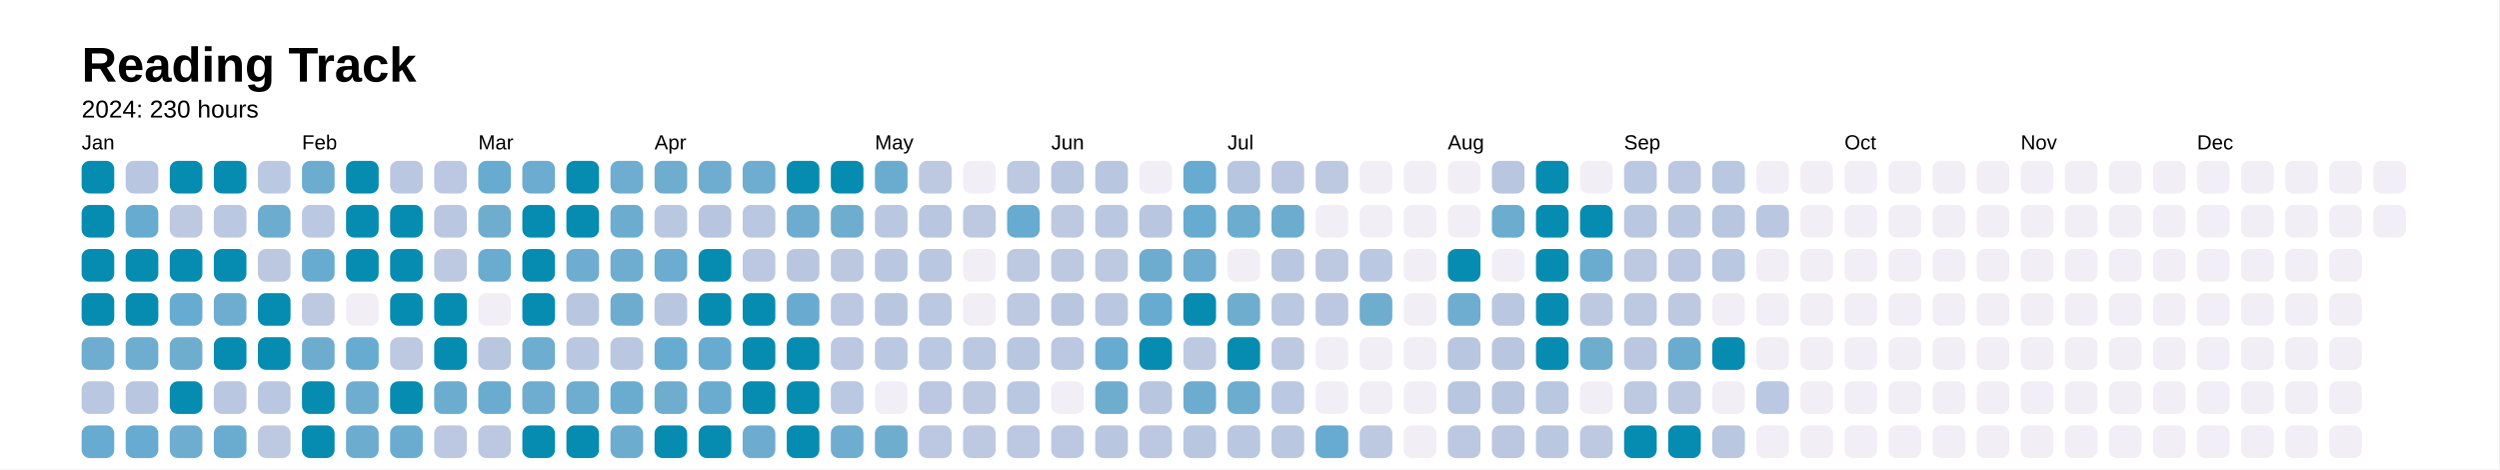
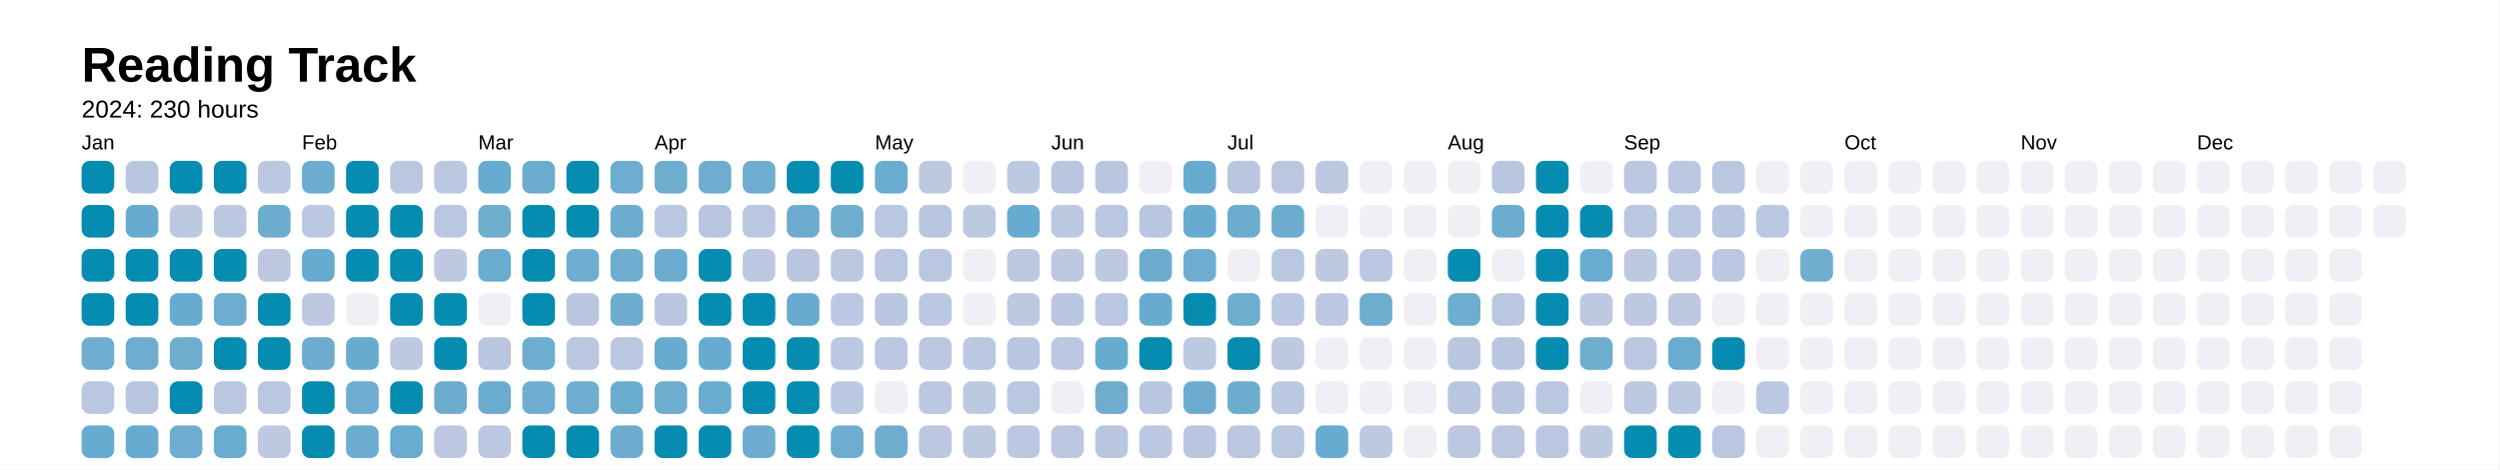
<svg xmlns="http://www.w3.org/2000/svg" baseProfile="full" height="57.5mm" version="1.1" viewBox="0,0,306.2,57.5" width="306.2mm">
  <defs />
  <rect fill="#FFFFFF" height="57.5" width="306.2" x="0" y="0" />
  <text fill="#000000" style="font-size:6px; font-family:Arial; font-weight:bold;" x="10" y="10">Reading Track</text>
  <text fill="#000000" style="font-size:3px; font-family:Arial;" x="10" y="14.4">2024: 230 hours</text>
  <text fill="#000000" style="font-size:2.5px; font-family:Arial" x="10" y="18.3">Jan</text>
  <rect fill="#058cb0" height="4" rx="1" ry="1" width="4" x="10" y="19.7" />
  <rect fill="#058cb0" height="4" rx="1" ry="1" width="4" x="10" y="25.1" />
  <rect fill="#058cb0" height="4" rx="1" ry="1" width="4" x="10" y="30.5" />
  <rect fill="#058cb0" height="4" rx="1" ry="1" width="4" x="10" y="35.9" />
  <rect fill="#6eadcf" height="4" rx="1" ry="1" width="4" x="10" y="41.3" />
  <rect fill="#bac7e0" height="4" rx="1" ry="1" width="4" x="10" y="46.7" />
  <rect fill="#67abd0" height="4" rx="1" ry="1" width="4" x="10" y="52.1" />
  <rect fill="#b8c6e0" height="4" rx="1" ry="1" width="4" x="15.4" y="19.7" />
  <rect fill="#68abd0" height="4" rx="1" ry="1" width="4" x="15.4" y="25.1" />
  <rect fill="#058cb0" height="4" rx="1" ry="1" width="4" x="15.4" y="30.5" />
  <rect fill="#058cb0" height="4" rx="1" ry="1" width="4" x="15.4" y="35.9" />
  <rect fill="#6eadcf" height="4" rx="1" ry="1" width="4" x="15.4" y="41.3" />
  <rect fill="#b9c6e0" height="4" rx="1" ry="1" width="4" x="15.4" y="46.7" />
  <rect fill="#67abd0" height="4" rx="1" ry="1" width="4" x="15.4" y="52.1" />
  <rect fill="#058cb0" height="4" rx="1" ry="1" width="4" x="20.8" y="19.7" />
  <rect fill="#bcc9e1" height="4" rx="1" ry="1" width="4" x="20.8" y="25.1" />
  <rect fill="#058cb0" height="4" rx="1" ry="1" width="4" x="20.8" y="30.5" />
  <rect fill="#68abd0" height="4" rx="1" ry="1" width="4" x="20.8" y="35.9" />
  <rect fill="#6fadcf" height="4" rx="1" ry="1" width="4" x="20.8" y="41.3" />
  <rect fill="#058cb0" height="4" rx="1" ry="1" width="4" x="20.8" y="46.7" />
  <rect fill="#6eadcf" height="4" rx="1" ry="1" width="4" x="20.8" y="52.1" />
  <rect fill="#058cb0" height="4" rx="1" ry="1" width="4" x="26.2" y="19.7" />
  <rect fill="#bbc8e1" height="4" rx="1" ry="1" width="4" x="26.2" y="25.1" />
  <rect fill="#058cb0" height="4" rx="1" ry="1" width="4" x="26.2" y="30.5" />
  <rect fill="#6eadcf" height="4" rx="1" ry="1" width="4" x="26.2" y="35.9" />
  <rect fill="#058cb0" height="4" rx="1" ry="1" width="4" x="26.2" y="41.3" />
  <rect fill="#b9c7e0" height="4" rx="1" ry="1" width="4" x="26.2" y="46.7" />
  <rect fill="#6aacd0" height="4" rx="1" ry="1" width="4" x="26.2" y="52.1" />
  <rect fill="#bbc8e1" height="4" rx="1" ry="1" width="4" x="31.6" y="19.7" />
  <rect fill="#6caccf" height="4" rx="1" ry="1" width="4" x="31.6" y="25.1" />
  <rect fill="#bbc8e0" height="4" rx="1" ry="1" width="4" x="31.6" y="30.5" />
  <rect fill="#058cb0" height="4" rx="1" ry="1" width="4" x="31.6" y="35.9" />
  <rect fill="#058cb0" height="4" rx="1" ry="1" width="4" x="31.6" y="41.3" />
  <rect fill="#bac7e0" height="4" rx="1" ry="1" width="4" x="31.6" y="46.7" />
  <rect fill="#bcc9e1" height="4" rx="1" ry="1" width="4" x="31.6" y="52.1" />
  <text fill="#000000" style="font-size:2.5px; font-family:Arial" x="37.0" y="18.3">Feb</text>
  <rect fill="#6caccf" height="4" rx="1" ry="1" width="4" x="37.0" y="19.7" />
  <rect fill="#bbc8e1" height="4" rx="1" ry="1" width="4" x="37.0" y="25.1" />
  <rect fill="#68abd0" height="4" rx="1" ry="1" width="4" x="37.0" y="30.5" />
  <rect fill="#bdc9e1" height="4" rx="1" ry="1" width="4" x="37.0" y="35.9" />
  <rect fill="#6daccf" height="4" rx="1" ry="1" width="4" x="37.0" y="41.3" />
  <rect fill="#058cb0" height="4" rx="1" ry="1" width="4" x="37.0" y="46.7" />
  <rect fill="#058cb0" height="4" rx="1" ry="1" width="4" x="37.0" y="52.1" />
  <rect fill="#058cb0" height="4" rx="1" ry="1" width="4" x="42.4" y="19.7" />
  <rect fill="#058cb0" height="4" rx="1" ry="1" width="4" x="42.4" y="25.1" />
  <rect fill="#058cb0" height="4" rx="1" ry="1" width="4" x="42.4" y="30.5" />
  <rect fill="#f1eef6" height="4" rx="1" ry="1" width="4" x="42.4" y="35.9" />
  <rect fill="#67abd0" height="4" rx="1" ry="1" width="4" x="42.4" y="41.3" />
  <rect fill="#6eadcf" height="4" rx="1" ry="1" width="4" x="42.4" y="46.7" />
  <rect fill="#6baccf" height="4" rx="1" ry="1" width="4" x="42.4" y="52.1" />
  <rect fill="#bac7e0" height="4" rx="1" ry="1" width="4" x="47.8" y="19.7" />
  <rect fill="#058cb0" height="4" rx="1" ry="1" width="4" x="47.8" y="25.1" />
  <rect fill="#058cb0" height="4" rx="1" ry="1" width="4" x="47.8" y="30.5" />
  <rect fill="#058cb0" height="4" rx="1" ry="1" width="4" x="47.8" y="35.9" />
  <rect fill="#bdc9e1" height="4" rx="1" ry="1" width="4" x="47.8" y="41.3" />
  <rect fill="#058cb0" height="4" rx="1" ry="1" width="4" x="47.8" y="46.7" />
  <rect fill="#6aacd0" height="4" rx="1" ry="1" width="4" x="47.8" y="52.1" />
  <rect fill="#bcc8e1" height="4" rx="1" ry="1" width="4" x="53.2" y="19.7" />
  <rect fill="#bac7e0" height="4" rx="1" ry="1" width="4" x="53.2" y="25.1" />
  <rect fill="#bdc9e1" height="4" rx="1" ry="1" width="4" x="53.2" y="30.5" />
  <rect fill="#058cb0" height="4" rx="1" ry="1" width="4" x="53.2" y="35.9" />
  <rect fill="#058cb0" height="4" rx="1" ry="1" width="4" x="53.2" y="41.3" />
  <rect fill="#6caccf" height="4" rx="1" ry="1" width="4" x="53.2" y="46.7" />
  <rect fill="#bcc8e1" height="4" rx="1" ry="1" width="4" x="53.2" y="52.1" />
  <text fill="#000000" style="font-size:2.5px; font-family:Arial" x="58.6" y="18.3">Mar</text>
  <rect fill="#68abd0" height="4" rx="1" ry="1" width="4" x="58.6" y="19.7" />
  <rect fill="#6fadcf" height="4" rx="1" ry="1" width="4" x="58.6" y="25.1" />
  <rect fill="#69acd0" height="4" rx="1" ry="1" width="4" x="58.6" y="30.5" />
  <rect fill="#f1eef6" height="4" rx="1" ry="1" width="4" x="58.6" y="35.9" />
  <rect fill="#b9c6e0" height="4" rx="1" ry="1" width="4" x="58.6" y="41.3" />
  <rect fill="#69acd0" height="4" rx="1" ry="1" width="4" x="58.6" y="46.7" />
  <rect fill="#bcc8e1" height="4" rx="1" ry="1" width="4" x="58.6" y="52.1" />
  <rect fill="#6bacd0" height="4" rx="1" ry="1" width="4" x="64" y="19.7" />
  <rect fill="#058cb0" height="4" rx="1" ry="1" width="4" x="64" y="25.1" />
  <rect fill="#058cb0" height="4" rx="1" ry="1" width="4" x="64" y="30.5" />
  <rect fill="#058cb0" height="4" rx="1" ry="1" width="4" x="64" y="35.9" />
  <rect fill="#6dadcf" height="4" rx="1" ry="1" width="4" x="64" y="41.3" />
  <rect fill="#6eadcf" height="4" rx="1" ry="1" width="4" x="64" y="46.7" />
  <rect fill="#058cb0" height="4" rx="1" ry="1" width="4" x="64" y="52.1" />
  <rect fill="#058cb0" height="4" rx="1" ry="1" width="4" x="69.4" y="19.7" />
  <rect fill="#058cb0" height="4" rx="1" ry="1" width="4" x="69.4" y="25.1" />
  <rect fill="#6eadcf" height="4" rx="1" ry="1" width="4" x="69.4" y="30.5" />
  <rect fill="#b9c6e0" height="4" rx="1" ry="1" width="4" x="69.4" y="35.9" />
  <rect fill="#bac7e0" height="4" rx="1" ry="1" width="4" x="69.4" y="41.3" />
  <rect fill="#6eadcf" height="4" rx="1" ry="1" width="4" x="69.4" y="46.7" />
  <rect fill="#058cb0" height="4" rx="1" ry="1" width="4" x="69.4" y="52.1" />
  <rect fill="#6eadcf" height="4" rx="1" ry="1" width="4" x="74.8" y="19.7" />
  <rect fill="#6baccf" height="4" rx="1" ry="1" width="4" x="74.8" y="25.1" />
  <rect fill="#6eadcf" height="4" rx="1" ry="1" width="4" x="74.8" y="30.5" />
  <rect fill="#6daccf" height="4" rx="1" ry="1" width="4" x="74.8" y="35.9" />
  <rect fill="#bac7e0" height="4" rx="1" ry="1" width="4" x="74.8" y="41.3" />
  <rect fill="#69acd0" height="4" rx="1" ry="1" width="4" x="74.8" y="46.7" />
  <rect fill="#6caccf" height="4" rx="1" ry="1" width="4" x="74.8" y="52.1" />
  <text fill="#000000" style="font-size:2.5px; font-family:Arial" x="80.2" y="18.3">Apr</text>
  <rect fill="#6fadcf" height="4" rx="1" ry="1" width="4" x="80.2" y="19.7" />
  <rect fill="#bac7e0" height="4" rx="1" ry="1" width="4" x="80.2" y="25.1" />
  <rect fill="#6bacd0" height="4" rx="1" ry="1" width="4" x="80.2" y="30.5" />
  <rect fill="#b8c6e0" height="4" rx="1" ry="1" width="4" x="80.2" y="35.9" />
  <rect fill="#67abd0" height="4" rx="1" ry="1" width="4" x="80.2" y="41.3" />
  <rect fill="#6fadcf" height="4" rx="1" ry="1" width="4" x="80.2" y="46.7" />
  <rect fill="#058cb0" height="4" rx="1" ry="1" width="4" x="80.2" y="52.1" />
  <rect fill="#6eadcf" height="4" rx="1" ry="1" width="4" x="85.6" y="19.7" />
  <rect fill="#b7c5e0" height="4" rx="1" ry="1" width="4" x="85.6" y="25.1" />
  <rect fill="#058cb0" height="4" rx="1" ry="1" width="4" x="85.6" y="30.5" />
  <rect fill="#058cb0" height="4" rx="1" ry="1" width="4" x="85.6" y="35.9" />
  <rect fill="#67abd0" height="4" rx="1" ry="1" width="4" x="85.6" y="41.3" />
  <rect fill="#6aacd0" height="4" rx="1" ry="1" width="4" x="85.6" y="46.7" />
  <rect fill="#058cb0" height="4" rx="1" ry="1" width="4" x="85.6" y="52.1" />
  <rect fill="#6eadcf" height="4" rx="1" ry="1" width="4" x="91" y="19.7" />
  <rect fill="#bac7e0" height="4" rx="1" ry="1" width="4" x="91" y="25.1" />
  <rect fill="#bcc8e1" height="4" rx="1" ry="1" width="4" x="91" y="30.5" />
  <rect fill="#058cb0" height="4" rx="1" ry="1" width="4" x="91" y="35.9" />
  <rect fill="#058cb0" height="4" rx="1" ry="1" width="4" x="91" y="41.3" />
  <rect fill="#058cb0" height="4" rx="1" ry="1" width="4" x="91" y="46.7" />
  <rect fill="#6daccf" height="4" rx="1" ry="1" width="4" x="91" y="52.1" />
  <rect fill="#058cb0" height="4" rx="1" ry="1" width="4" x="96.4" y="19.7" />
  <rect fill="#6daccf" height="4" rx="1" ry="1" width="4" x="96.4" y="25.1" />
  <rect fill="#b9c6e0" height="4" rx="1" ry="1" width="4" x="96.4" y="30.5" />
  <rect fill="#69abd0" height="4" rx="1" ry="1" width="4" x="96.4" y="35.9" />
  <rect fill="#058cb0" height="4" rx="1" ry="1" width="4" x="96.4" y="41.3" />
  <rect fill="#058cb0" height="4" rx="1" ry="1" width="4" x="96.4" y="46.7" />
  <rect fill="#058cb0" height="4" rx="1" ry="1" width="4" x="96.4" y="52.1" />
  <rect fill="#058cb0" height="4" rx="1" ry="1" width="4" x="101.8" y="19.7" />
  <rect fill="#6fadcf" height="4" rx="1" ry="1" width="4" x="101.8" y="25.1" />
  <rect fill="#bbc8e0" height="4" rx="1" ry="1" width="4" x="101.8" y="30.5" />
  <rect fill="#bcc8e1" height="4" rx="1" ry="1" width="4" x="101.8" y="35.9" />
  <rect fill="#bcc8e1" height="4" rx="1" ry="1" width="4" x="101.8" y="41.3" />
  <rect fill="#bbc8e1" height="4" rx="1" ry="1" width="4" x="101.8" y="46.7" />
  <rect fill="#6eadcf" height="4" rx="1" ry="1" width="4" x="101.8" y="52.1" />
  <text fill="#000000" style="font-size:2.5px; font-family:Arial" x="107.2" y="18.3">May</text>
  <rect fill="#6aacd0" height="4" rx="1" ry="1" width="4" x="107.2" y="19.7" />
  <rect fill="#bac7e0" height="4" rx="1" ry="1" width="4" x="107.2" y="25.1" />
  <rect fill="#bac7e0" height="4" rx="1" ry="1" width="4" x="107.2" y="30.5" />
  <rect fill="#b8c6e0" height="4" rx="1" ry="1" width="4" x="107.2" y="35.9" />
  <rect fill="#bbc8e1" height="4" rx="1" ry="1" width="4" x="107.2" y="41.3" />
  <rect fill="#f1eef6" height="4" rx="1" ry="1" width="4" x="107.2" y="46.7" />
  <rect fill="#6fadcf" height="4" rx="1" ry="1" width="4" x="107.2" y="52.1" />
  <rect fill="#bdc9e1" height="4" rx="1" ry="1" width="4" x="112.6" y="19.7" />
  <rect fill="#b8c6e0" height="4" rx="1" ry="1" width="4" x="112.6" y="25.1" />
  <rect fill="#bac7e0" height="4" rx="1" ry="1" width="4" x="112.6" y="30.5" />
  <rect fill="#bbc8e1" height="4" rx="1" ry="1" width="4" x="112.6" y="35.9" />
  <rect fill="#bbc8e1" height="4" rx="1" ry="1" width="4" x="112.6" y="41.3" />
  <rect fill="#bcc8e1" height="4" rx="1" ry="1" width="4" x="112.6" y="46.7" />
  <rect fill="#bcc8e1" height="4" rx="1" ry="1" width="4" x="112.6" y="52.1" />
  <rect fill="#f1eef6" height="4" rx="1" ry="1" width="4" x="118" y="19.7" />
  <rect fill="#bcc9e1" height="4" rx="1" ry="1" width="4" x="118" y="25.1" />
  <rect fill="#f1eef6" height="4" rx="1" ry="1" width="4" x="118" y="30.5" />
  <rect fill="#f1eef6" height="4" rx="1" ry="1" width="4" x="118" y="35.9" />
  <rect fill="#bbc8e1" height="4" rx="1" ry="1" width="4" x="118" y="41.3" />
  <rect fill="#bdc9e1" height="4" rx="1" ry="1" width="4" x="118" y="46.7" />
  <rect fill="#bdc9e1" height="4" rx="1" ry="1" width="4" x="118" y="52.1" />
  <rect fill="#bdc9e1" height="4" rx="1" ry="1" width="4" x="123.4" y="19.7" />
  <rect fill="#67abd0" height="4" rx="1" ry="1" width="4" x="123.4" y="25.1" />
  <rect fill="#bcc9e1" height="4" rx="1" ry="1" width="4" x="123.4" y="30.5" />
  <rect fill="#bdc9e1" height="4" rx="1" ry="1" width="4" x="123.4" y="35.9" />
  <rect fill="#b8c6e0" height="4" rx="1" ry="1" width="4" x="123.4" y="41.3" />
  <rect fill="#bac7e0" height="4" rx="1" ry="1" width="4" x="123.4" y="46.7" />
  <rect fill="#bcc8e1" height="4" rx="1" ry="1" width="4" x="123.4" y="52.1" />
  <text fill="#000000" style="font-size:2.5px; font-family:Arial" x="128.8" y="18.3">Jun</text>
  <rect fill="#b9c6e0" height="4" rx="1" ry="1" width="4" x="128.8" y="19.7" />
  <rect fill="#bcc9e1" height="4" rx="1" ry="1" width="4" x="128.8" y="25.1" />
  <rect fill="#bdc9e1" height="4" rx="1" ry="1" width="4" x="128.8" y="30.5" />
  <rect fill="#b8c6e0" height="4" rx="1" ry="1" width="4" x="128.8" y="35.9" />
  <rect fill="#bcc8e1" height="4" rx="1" ry="1" width="4" x="128.8" y="41.3" />
  <rect fill="#f1eef6" height="4" rx="1" ry="1" width="4" x="128.8" y="46.7" />
  <rect fill="#bcc8e1" height="4" rx="1" ry="1" width="4" x="128.8" y="52.1" />
  <rect fill="#b9c6e0" height="4" rx="1" ry="1" width="4" x="134.2" y="19.7" />
  <rect fill="#bac7e0" height="4" rx="1" ry="1" width="4" x="134.2" y="25.1" />
  <rect fill="#bdc9e1" height="4" rx="1" ry="1" width="4" x="134.2" y="30.5" />
  <rect fill="#bac7e0" height="4" rx="1" ry="1" width="4" x="134.2" y="35.9" />
  <rect fill="#67abd0" height="4" rx="1" ry="1" width="4" x="134.2" y="41.3" />
  <rect fill="#6fadcf" height="4" rx="1" ry="1" width="4" x="134.2" y="46.7" />
  <rect fill="#b9c6e0" height="4" rx="1" ry="1" width="4" x="134.2" y="52.1" />
  <rect fill="#f1eef6" height="4" rx="1" ry="1" width="4" x="139.6" y="19.7" />
  <rect fill="#b8c6e0" height="4" rx="1" ry="1" width="4" x="139.6" y="25.1" />
  <rect fill="#6daccf" height="4" rx="1" ry="1" width="4" x="139.6" y="30.5" />
  <rect fill="#67abd0" height="4" rx="1" ry="1" width="4" x="139.6" y="35.9" />
  <rect fill="#058cb0" height="4" rx="1" ry="1" width="4" x="139.6" y="41.3" />
  <rect fill="#b8c6e0" height="4" rx="1" ry="1" width="4" x="139.6" y="46.7" />
  <rect fill="#bcc8e1" height="4" rx="1" ry="1" width="4" x="139.6" y="52.1" />
  <rect fill="#67abd0" height="4" rx="1" ry="1" width="4" x="145" y="19.7" />
  <rect fill="#67abd0" height="4" rx="1" ry="1" width="4" x="145" y="25.1" />
  <rect fill="#6eadcf" height="4" rx="1" ry="1" width="4" x="145" y="30.5" />
  <rect fill="#058cb0" height="4" rx="1" ry="1" width="4" x="145" y="35.9" />
  <rect fill="#bdc9e1" height="4" rx="1" ry="1" width="4" x="145" y="41.3" />
  <rect fill="#6daccf" height="4" rx="1" ry="1" width="4" x="145" y="46.7" />
  <rect fill="#b8c6e0" height="4" rx="1" ry="1" width="4" x="145" y="52.1" />
  <text fill="#000000" style="font-size:2.5px; font-family:Arial" x="150.4" y="18.3">Jul</text>
  <rect fill="#b8c6e0" height="4" rx="1" ry="1" width="4" x="150.4" y="19.7" />
  <rect fill="#6baccf" height="4" rx="1" ry="1" width="4" x="150.4" y="25.1" />
  <rect fill="#f1eef6" height="4" rx="1" ry="1" width="4" x="150.4" y="30.5" />
  <rect fill="#6fadcf" height="4" rx="1" ry="1" width="4" x="150.4" y="35.9" />
  <rect fill="#058cb0" height="4" rx="1" ry="1" width="4" x="150.4" y="41.3" />
  <rect fill="#6caccf" height="4" rx="1" ry="1" width="4" x="150.4" y="46.7" />
  <rect fill="#b9c7e0" height="4" rx="1" ry="1" width="4" x="150.4" y="52.1" />
  <rect fill="#bbc7e0" height="4" rx="1" ry="1" width="4" x="155.8" y="19.7" />
  <rect fill="#6caccf" height="4" rx="1" ry="1" width="4" x="155.8" y="25.1" />
  <rect fill="#bac7e0" height="4" rx="1" ry="1" width="4" x="155.8" y="30.5" />
  <rect fill="#bbc8e1" height="4" rx="1" ry="1" width="4" x="155.8" y="35.9" />
  <rect fill="#bdc9e1" height="4" rx="1" ry="1" width="4" x="155.8" y="41.3" />
  <rect fill="#bbc8e1" height="4" rx="1" ry="1" width="4" x="155.8" y="46.7" />
  <rect fill="#bac7e0" height="4" rx="1" ry="1" width="4" x="155.8" y="52.1" />
  <rect fill="#bcc9e1" height="4" rx="1" ry="1" width="4" x="161.2" y="19.7" />
  <rect fill="#f1eef6" height="4" rx="1" ry="1" width="4" x="161.2" y="25.1" />
  <rect fill="#bdc9e1" height="4" rx="1" ry="1" width="4" x="161.2" y="30.5" />
  <rect fill="#bcc8e1" height="4" rx="1" ry="1" width="4" x="161.2" y="35.9" />
  <rect fill="#f1eef6" height="4" rx="1" ry="1" width="4" x="161.2" y="41.3" />
  <rect fill="#f1eef6" height="4" rx="1" ry="1" width="4" x="161.2" y="46.7" />
  <rect fill="#68abd0" height="4" rx="1" ry="1" width="4" x="161.2" y="52.1" />
  <rect fill="#f1eef6" height="4" rx="1" ry="1" width="4" x="166.6" y="19.7" />
  <rect fill="#f1eef6" height="4" rx="1" ry="1" width="4" x="166.6" y="25.1" />
  <rect fill="#bbc8e1" height="4" rx="1" ry="1" width="4" x="166.6" y="30.5" />
  <rect fill="#6fadcf" height="4" rx="1" ry="1" width="4" x="166.6" y="35.9" />
  <rect fill="#f1eef6" height="4" rx="1" ry="1" width="4" x="166.6" y="41.3" />
  <rect fill="#f1eef6" height="4" rx="1" ry="1" width="4" x="166.6" y="46.7" />
  <rect fill="#bdc9e1" height="4" rx="1" ry="1" width="4" x="166.6" y="52.1" />
  <rect fill="#f1eef6" height="4" rx="1" ry="1" width="4" x="172" y="19.7" />
  <rect fill="#f1eef6" height="4" rx="1" ry="1" width="4" x="172" y="25.1" />
  <rect fill="#f1eef6" height="4" rx="1" ry="1" width="4" x="172" y="30.5" />
  <rect fill="#f1eef6" height="4" rx="1" ry="1" width="4" x="172" y="35.9" />
  <rect fill="#f1eef6" height="4" rx="1" ry="1" width="4" x="172" y="41.3" />
  <rect fill="#f1eef6" height="4" rx="1" ry="1" width="4" x="172" y="46.7" />
  <rect fill="#f1eef6" height="4" rx="1" ry="1" width="4" x="172" y="52.1" />
  <text fill="#000000" style="font-size:2.5px; font-family:Arial" x="177.4" y="18.3">Aug</text>
  <rect fill="#f1eef6" height="4" rx="1" ry="1" width="4" x="177.4" y="19.7" />
  <rect fill="#f1eef6" height="4" rx="1" ry="1" width="4" x="177.4" y="25.1" />
  <rect fill="#058cb0" height="4" rx="1" ry="1" width="4" x="177.4" y="30.5" />
  <rect fill="#6eadcf" height="4" rx="1" ry="1" width="4" x="177.4" y="35.9" />
  <rect fill="#b9c6e0" height="4" rx="1" ry="1" width="4" x="177.4" y="41.3" />
  <rect fill="#b9c6e0" height="4" rx="1" ry="1" width="4" x="177.4" y="46.7" />
  <rect fill="#bcc8e1" height="4" rx="1" ry="1" width="4" x="177.4" y="52.1" />
  <rect fill="#b9c6e0" height="4" rx="1" ry="1" width="4" x="182.8" y="19.7" />
  <rect fill="#6baccf" height="4" rx="1" ry="1" width="4" x="182.8" y="25.1" />
  <rect fill="#f1eef6" height="4" rx="1" ry="1" width="4" x="182.8" y="30.5" />
  <rect fill="#b9c7e0" height="4" rx="1" ry="1" width="4" x="182.8" y="35.9" />
  <rect fill="#b9c6e0" height="4" rx="1" ry="1" width="4" x="182.8" y="41.3" />
  <rect fill="#b8c6e0" height="4" rx="1" ry="1" width="4" x="182.8" y="46.7" />
  <rect fill="#bbc7e0" height="4" rx="1" ry="1" width="4" x="182.8" y="52.1" />
  <rect fill="#058cb0" height="4" rx="1" ry="1" width="4" x="188.2" y="19.7" />
  <rect fill="#058cb0" height="4" rx="1" ry="1" width="4" x="188.2" y="25.1" />
  <rect fill="#058cb0" height="4" rx="1" ry="1" width="4" x="188.2" y="30.5" />
  <rect fill="#058cb0" height="4" rx="1" ry="1" width="4" x="188.2" y="35.9" />
  <rect fill="#058cb0" height="4" rx="1" ry="1" width="4" x="188.2" y="41.3" />
  <rect fill="#bac7e0" height="4" rx="1" ry="1" width="4" x="188.2" y="46.7" />
  <rect fill="#bac7e0" height="4" rx="1" ry="1" width="4" x="188.2" y="52.1" />
  <rect fill="#f1eef6" height="4" rx="1" ry="1" width="4" x="193.6" y="19.7" />
  <rect fill="#058cb0" height="4" rx="1" ry="1" width="4" x="193.6" y="25.1" />
  <rect fill="#6aacd0" height="4" rx="1" ry="1" width="4" x="193.6" y="30.5" />
  <rect fill="#bcc9e1" height="4" rx="1" ry="1" width="4" x="193.6" y="35.9" />
  <rect fill="#6fadcf" height="4" rx="1" ry="1" width="4" x="193.6" y="41.3" />
  <rect fill="#f1eef6" height="4" rx="1" ry="1" width="4" x="193.6" y="46.7" />
  <rect fill="#bdc9e1" height="4" rx="1" ry="1" width="4" x="193.6" y="52.1" />
  <text fill="#000000" style="font-size:2.5px; font-family:Arial" x="199" y="18.3">Sep</text>
  <rect fill="#bbc8e1" height="4" rx="1" ry="1" width="4" x="199" y="19.7" />
  <rect fill="#bac7e0" height="4" rx="1" ry="1" width="4" x="199" y="25.1" />
  <rect fill="#bdc9e1" height="4" rx="1" ry="1" width="4" x="199" y="30.5" />
  <rect fill="#bdc9e1" height="4" rx="1" ry="1" width="4" x="199" y="35.9" />
  <rect fill="#bbc7e0" height="4" rx="1" ry="1" width="4" x="199" y="41.3" />
  <rect fill="#bdc9e1" height="4" rx="1" ry="1" width="4" x="199" y="46.7" />
  <rect fill="#058cb0" height="4" rx="1" ry="1" width="4" x="199" y="52.1" />
  <rect fill="#bcc8e1" height="4" rx="1" ry="1" width="4" x="204.4" y="19.7" />
  <rect fill="#bac7e0" height="4" rx="1" ry="1" width="4" x="204.4" y="25.1" />
  <rect fill="#bcc8e1" height="4" rx="1" ry="1" width="4" x="204.4" y="30.5" />
  <rect fill="#bdc9e1" height="4" rx="1" ry="1" width="4" x="204.4" y="35.9" />
  <rect fill="#6aacd0" height="4" rx="1" ry="1" width="4" x="204.4" y="41.3" />
  <rect fill="#bcc9e1" height="4" rx="1" ry="1" width="4" x="204.4" y="46.7" />
  <rect fill="#058cb0" height="4" rx="1" ry="1" width="4" x="204.4" y="52.1" />
  <rect fill="#b9c7e0" height="4" rx="1" ry="1" width="4" x="209.8" y="19.7" />
  <rect fill="#b8c6e0" height="4" rx="1" ry="1" width="4" x="209.8" y="25.1" />
  <rect fill="#bbc8e1" height="4" rx="1" ry="1" width="4" x="209.8" y="30.5" />
  <rect fill="#f1eef6" height="4" rx="1" ry="1" width="4" x="209.8" y="35.9" />
  <rect fill="#058cb0" height="4" rx="1" ry="1" width="4" x="209.8" y="41.3" />
  <rect fill="#f1eef6" height="4" rx="1" ry="1" width="4" x="209.8" y="46.7" />
  <rect fill="#b9c7e0" height="4" rx="1" ry="1" width="4" x="209.8" y="52.1" />
  <rect fill="#f1eef6" height="4" rx="1" ry="1" width="4" x="215.2" y="19.7" />
  <rect fill="#bac7e0" height="4" rx="1" ry="1" width="4" x="215.2" y="25.1" />
  <rect fill="#f1eef6" height="4" rx="1" ry="1" width="4" x="215.2" y="30.5" />
  <rect fill="#f1eef6" height="4" rx="1" ry="1" width="4" x="215.2" y="35.9" />
  <rect fill="#f1eef6" height="4" rx="1" ry="1" width="4" x="215.2" y="41.3" />
  <rect fill="#bbc8e1" height="4" rx="1" ry="1" width="4" x="215.2" y="46.7" />
  <rect fill="#f1eef6" height="4" rx="1" ry="1" width="4" x="215.2" y="52.1" />
  <rect fill="#f1eef6" height="4" rx="1" ry="1" width="4" x="220.6" y="19.7" />
  <rect fill="#f1eef6" height="4" rx="1" ry="1" width="4" x="220.6" y="25.1" />
-   <rect fill="#f1eef6" height="4" rx="1" ry="1" width="4" x="220.6" y="30.5" />
+   <rect fill="#70adcf" height="4" rx="1" ry="1" width="4" x="220.6" y="30.5" />
  <rect fill="#f1eef6" height="4" rx="1" ry="1" width="4" x="220.6" y="35.9" />
  <rect fill="#f1eef6" height="4" rx="1" ry="1" width="4" x="220.6" y="41.3" />
  <rect fill="#f1eef6" height="4" rx="1" ry="1" width="4" x="220.6" y="46.7" />
  <rect fill="#f1eef6" height="4" rx="1" ry="1" width="4" x="220.6" y="52.1" />
  <text fill="#000000" style="font-size:2.5px; font-family:Arial" x="226" y="18.3">Oct</text>
  <rect fill="#f1eef6" height="4" rx="1" ry="1" width="4" x="226" y="19.7" />
  <rect fill="#f1eef6" height="4" rx="1" ry="1" width="4" x="226" y="25.1" />
  <rect fill="#f1eef6" height="4" rx="1" ry="1" width="4" x="226" y="30.5" />
  <rect fill="#f1eef6" height="4" rx="1" ry="1" width="4" x="226" y="35.9" />
  <rect fill="#f1eef6" height="4" rx="1" ry="1" width="4" x="226" y="41.3" />
  <rect fill="#f1eef6" height="4" rx="1" ry="1" width="4" x="226" y="46.7" />
  <rect fill="#f1eef6" height="4" rx="1" ry="1" width="4" x="226" y="52.1" />
  <rect fill="#f1eef6" height="4" rx="1" ry="1" width="4" x="231.4" y="19.7" />
  <rect fill="#f1eef6" height="4" rx="1" ry="1" width="4" x="231.4" y="25.1" />
  <rect fill="#f1eef6" height="4" rx="1" ry="1" width="4" x="231.4" y="30.5" />
  <rect fill="#f1eef6" height="4" rx="1" ry="1" width="4" x="231.4" y="35.9" />
  <rect fill="#f1eef6" height="4" rx="1" ry="1" width="4" x="231.4" y="41.3" />
  <rect fill="#f1eef6" height="4" rx="1" ry="1" width="4" x="231.4" y="46.7" />
  <rect fill="#f1eef6" height="4" rx="1" ry="1" width="4" x="231.4" y="52.1" />
  <rect fill="#f1eef6" height="4" rx="1" ry="1" width="4" x="236.8" y="19.7" />
  <rect fill="#f1eef6" height="4" rx="1" ry="1" width="4" x="236.8" y="25.1" />
  <rect fill="#f1eef6" height="4" rx="1" ry="1" width="4" x="236.8" y="30.5" />
  <rect fill="#f1eef6" height="4" rx="1" ry="1" width="4" x="236.8" y="35.9" />
  <rect fill="#f1eef6" height="4" rx="1" ry="1" width="4" x="236.8" y="41.3" />
  <rect fill="#f1eef6" height="4" rx="1" ry="1" width="4" x="236.8" y="46.7" />
  <rect fill="#f1eef6" height="4" rx="1" ry="1" width="4" x="236.8" y="52.1" />
  <rect fill="#f1eef6" height="4" rx="1" ry="1" width="4" x="242.2" y="19.7" />
  <rect fill="#f1eef6" height="4" rx="1" ry="1" width="4" x="242.2" y="25.1" />
  <rect fill="#f1eef6" height="4" rx="1" ry="1" width="4" x="242.2" y="30.5" />
  <rect fill="#f1eef6" height="4" rx="1" ry="1" width="4" x="242.2" y="35.9" />
  <rect fill="#f1eef6" height="4" rx="1" ry="1" width="4" x="242.2" y="41.3" />
  <rect fill="#f1eef6" height="4" rx="1" ry="1" width="4" x="242.2" y="46.7" />
  <rect fill="#f1eef6" height="4" rx="1" ry="1" width="4" x="242.2" y="52.1" />
  <text fill="#000000" style="font-size:2.5px; font-family:Arial" x="247.6" y="18.3">Nov</text>
  <rect fill="#f1eef6" height="4" rx="1" ry="1" width="4" x="247.6" y="19.7" />
  <rect fill="#f1eef6" height="4" rx="1" ry="1" width="4" x="247.6" y="25.1" />
  <rect fill="#f1eef6" height="4" rx="1" ry="1" width="4" x="247.6" y="30.5" />
  <rect fill="#f1eef6" height="4" rx="1" ry="1" width="4" x="247.6" y="35.9" />
  <rect fill="#f1eef6" height="4" rx="1" ry="1" width="4" x="247.6" y="41.3" />
  <rect fill="#f1eef6" height="4" rx="1" ry="1" width="4" x="247.6" y="46.7" />
  <rect fill="#f1eef6" height="4" rx="1" ry="1" width="4" x="247.6" y="52.1" />
  <rect fill="#f1eef6" height="4" rx="1" ry="1" width="4" x="253" y="19.7" />
  <rect fill="#f1eef6" height="4" rx="1" ry="1" width="4" x="253" y="25.1" />
  <rect fill="#f1eef6" height="4" rx="1" ry="1" width="4" x="253" y="30.5" />
  <rect fill="#f1eef6" height="4" rx="1" ry="1" width="4" x="253" y="35.9" />
  <rect fill="#f1eef6" height="4" rx="1" ry="1" width="4" x="253" y="41.3" />
  <rect fill="#f1eef6" height="4" rx="1" ry="1" width="4" x="253" y="46.7" />
  <rect fill="#f1eef6" height="4" rx="1" ry="1" width="4" x="253" y="52.1" />
  <rect fill="#f1eef6" height="4" rx="1" ry="1" width="4" x="258.4" y="19.7" />
  <rect fill="#f1eef6" height="4" rx="1" ry="1" width="4" x="258.4" y="25.1" />
  <rect fill="#f1eef6" height="4" rx="1" ry="1" width="4" x="258.4" y="30.5" />
  <rect fill="#f1eef6" height="4" rx="1" ry="1" width="4" x="258.4" y="35.9" />
  <rect fill="#f1eef6" height="4" rx="1" ry="1" width="4" x="258.4" y="41.3" />
  <rect fill="#f1eef6" height="4" rx="1" ry="1" width="4" x="258.4" y="46.7" />
  <rect fill="#f1eef6" height="4" rx="1" ry="1" width="4" x="258.4" y="52.1" />
  <rect fill="#f1eef6" height="4" rx="1" ry="1" width="4" x="263.8" y="19.7" />
  <rect fill="#f1eef6" height="4" rx="1" ry="1" width="4" x="263.8" y="25.1" />
  <rect fill="#f1eef6" height="4" rx="1" ry="1" width="4" x="263.8" y="30.5" />
  <rect fill="#f1eef6" height="4" rx="1" ry="1" width="4" x="263.8" y="35.9" />
  <rect fill="#f1eef6" height="4" rx="1" ry="1" width="4" x="263.8" y="41.3" />
  <rect fill="#f1eef6" height="4" rx="1" ry="1" width="4" x="263.8" y="46.7" />
  <rect fill="#f1eef6" height="4" rx="1" ry="1" width="4" x="263.8" y="52.1" />
  <text fill="#000000" style="font-size:2.5px; font-family:Arial" x="269.2" y="18.3">Dec</text>
  <rect fill="#f1eef6" height="4" rx="1" ry="1" width="4" x="269.2" y="19.7" />
  <rect fill="#f1eef6" height="4" rx="1" ry="1" width="4" x="269.2" y="25.1" />
  <rect fill="#f1eef6" height="4" rx="1" ry="1" width="4" x="269.2" y="30.5" />
  <rect fill="#f1eef6" height="4" rx="1" ry="1" width="4" x="269.2" y="35.9" />
  <rect fill="#f1eef6" height="4" rx="1" ry="1" width="4" x="269.2" y="41.3" />
  <rect fill="#f1eef6" height="4" rx="1" ry="1" width="4" x="269.2" y="46.7" />
  <rect fill="#f1eef6" height="4" rx="1" ry="1" width="4" x="269.2" y="52.1" />
  <rect fill="#f1eef6" height="4" rx="1" ry="1" width="4" x="274.6" y="19.7" />
  <rect fill="#f1eef6" height="4" rx="1" ry="1" width="4" x="274.6" y="25.1" />
  <rect fill="#f1eef6" height="4" rx="1" ry="1" width="4" x="274.6" y="30.5" />
  <rect fill="#f1eef6" height="4" rx="1" ry="1" width="4" x="274.6" y="35.9" />
  <rect fill="#f1eef6" height="4" rx="1" ry="1" width="4" x="274.6" y="41.3" />
  <rect fill="#f1eef6" height="4" rx="1" ry="1" width="4" x="274.6" y="46.7" />
  <rect fill="#f1eef6" height="4" rx="1" ry="1" width="4" x="274.6" y="52.1" />
  <rect fill="#f1eef6" height="4" rx="1" ry="1" width="4" x="280" y="19.7" />
  <rect fill="#f1eef6" height="4" rx="1" ry="1" width="4" x="280" y="25.1" />
  <rect fill="#f1eef6" height="4" rx="1" ry="1" width="4" x="280" y="30.5" />
  <rect fill="#f1eef6" height="4" rx="1" ry="1" width="4" x="280" y="35.9" />
  <rect fill="#f1eef6" height="4" rx="1" ry="1" width="4" x="280" y="41.3" />
  <rect fill="#f1eef6" height="4" rx="1" ry="1" width="4" x="280" y="46.7" />
  <rect fill="#f1eef6" height="4" rx="1" ry="1" width="4" x="280" y="52.1" />
  <rect fill="#f1eef6" height="4" rx="1" ry="1" width="4" x="285.4" y="19.7" />
  <rect fill="#f1eef6" height="4" rx="1" ry="1" width="4" x="285.4" y="25.1" />
  <rect fill="#f1eef6" height="4" rx="1" ry="1" width="4" x="285.4" y="30.5" />
  <rect fill="#f1eef6" height="4" rx="1" ry="1" width="4" x="285.4" y="35.9" />
  <rect fill="#f1eef6" height="4" rx="1" ry="1" width="4" x="285.4" y="41.3" />
  <rect fill="#f1eef6" height="4" rx="1" ry="1" width="4" x="285.4" y="46.7" />
  <rect fill="#f1eef6" height="4" rx="1" ry="1" width="4" x="285.4" y="52.1" />
  <rect fill="#f1eef6" height="4" rx="1" ry="1" width="4" x="290.8" y="19.7" />
  <rect fill="#f1eef6" height="4" rx="1" ry="1" width="4" x="290.8" y="25.1" />
</svg>
